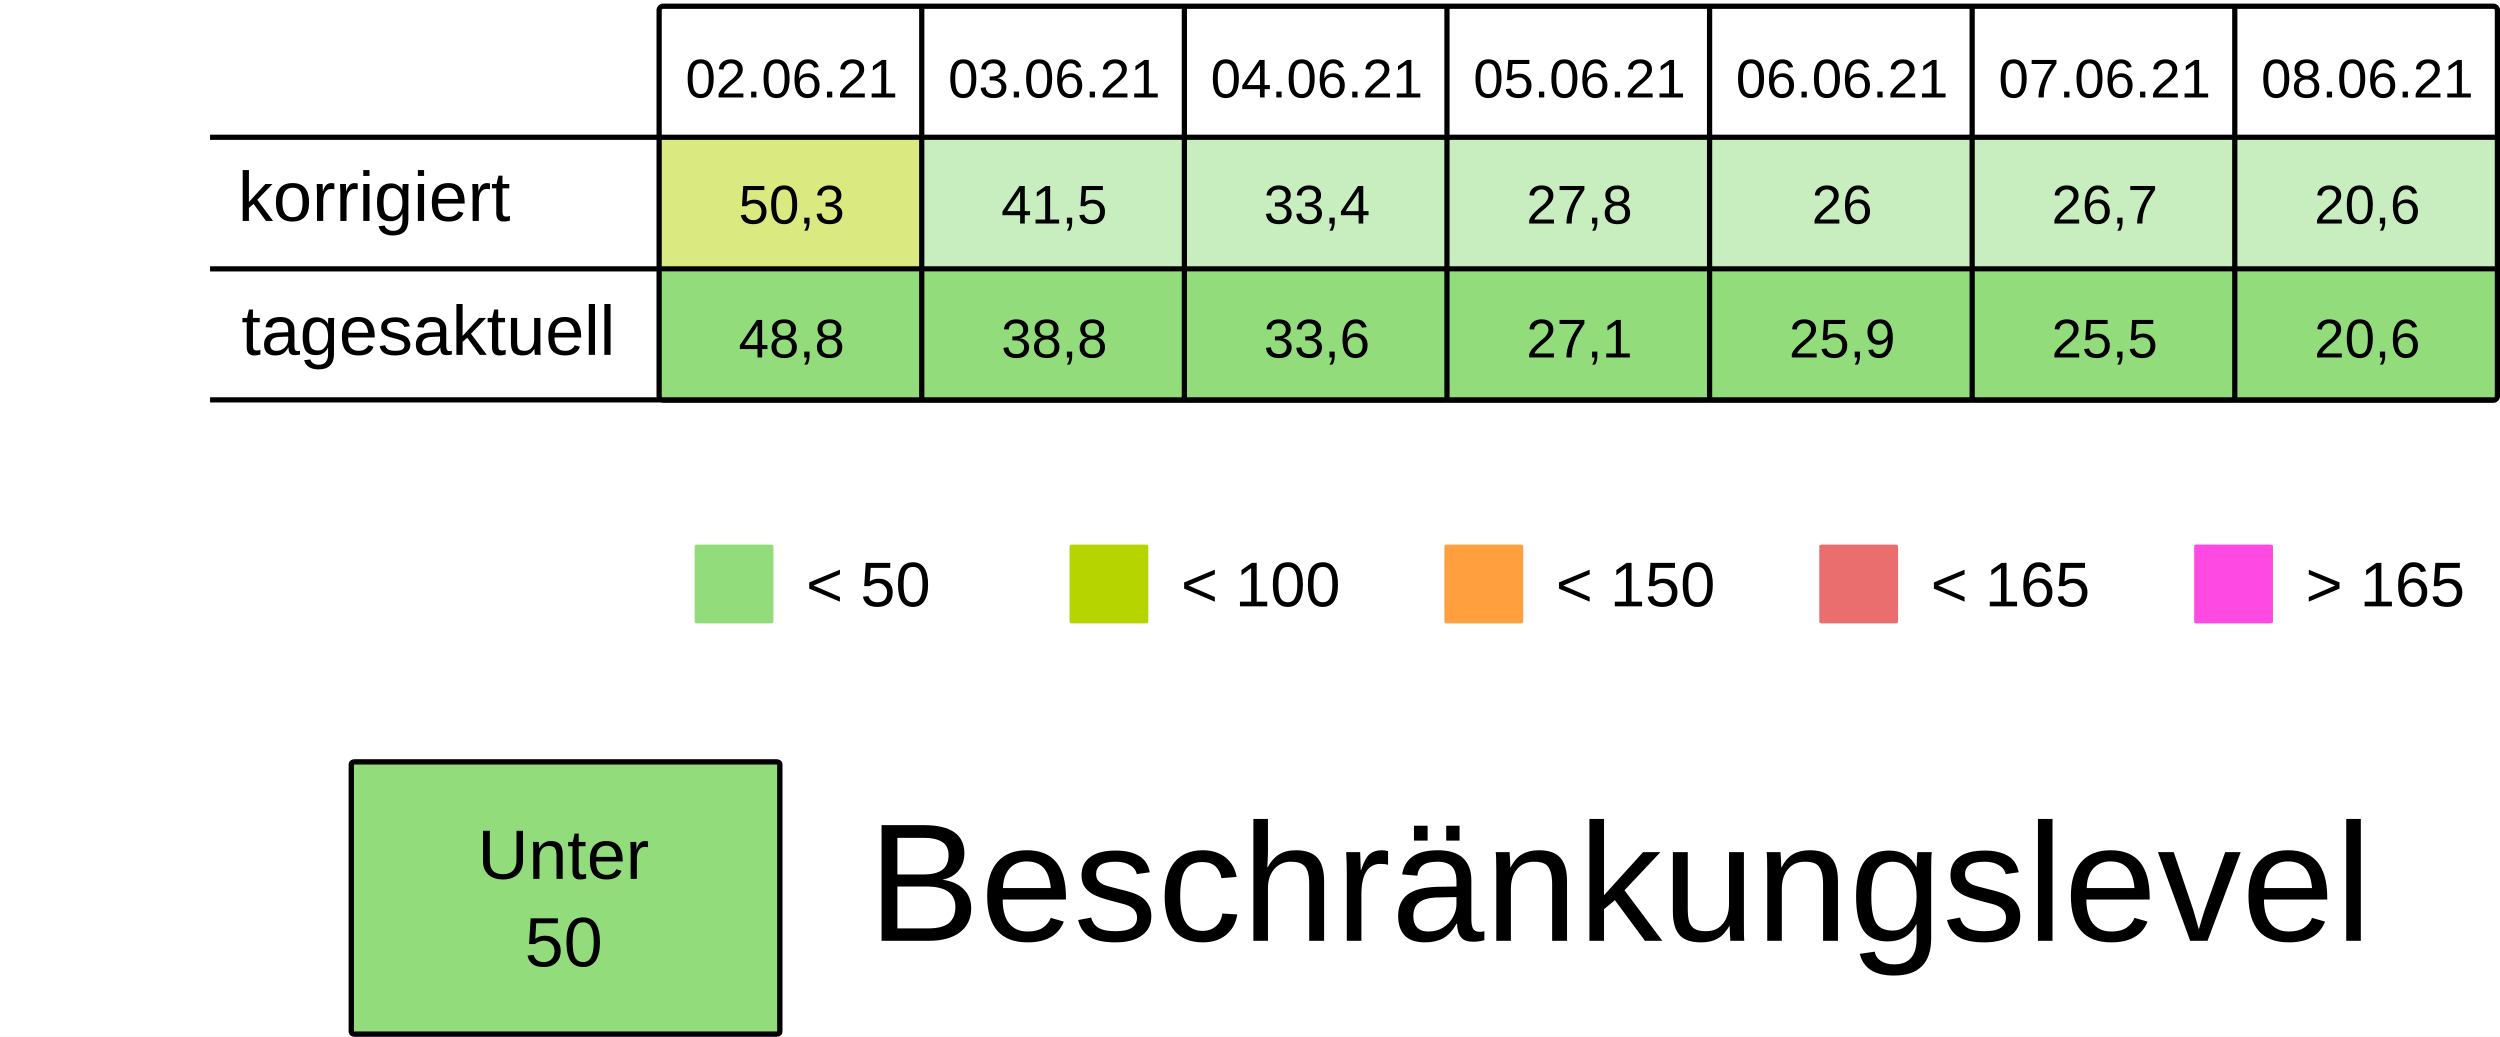
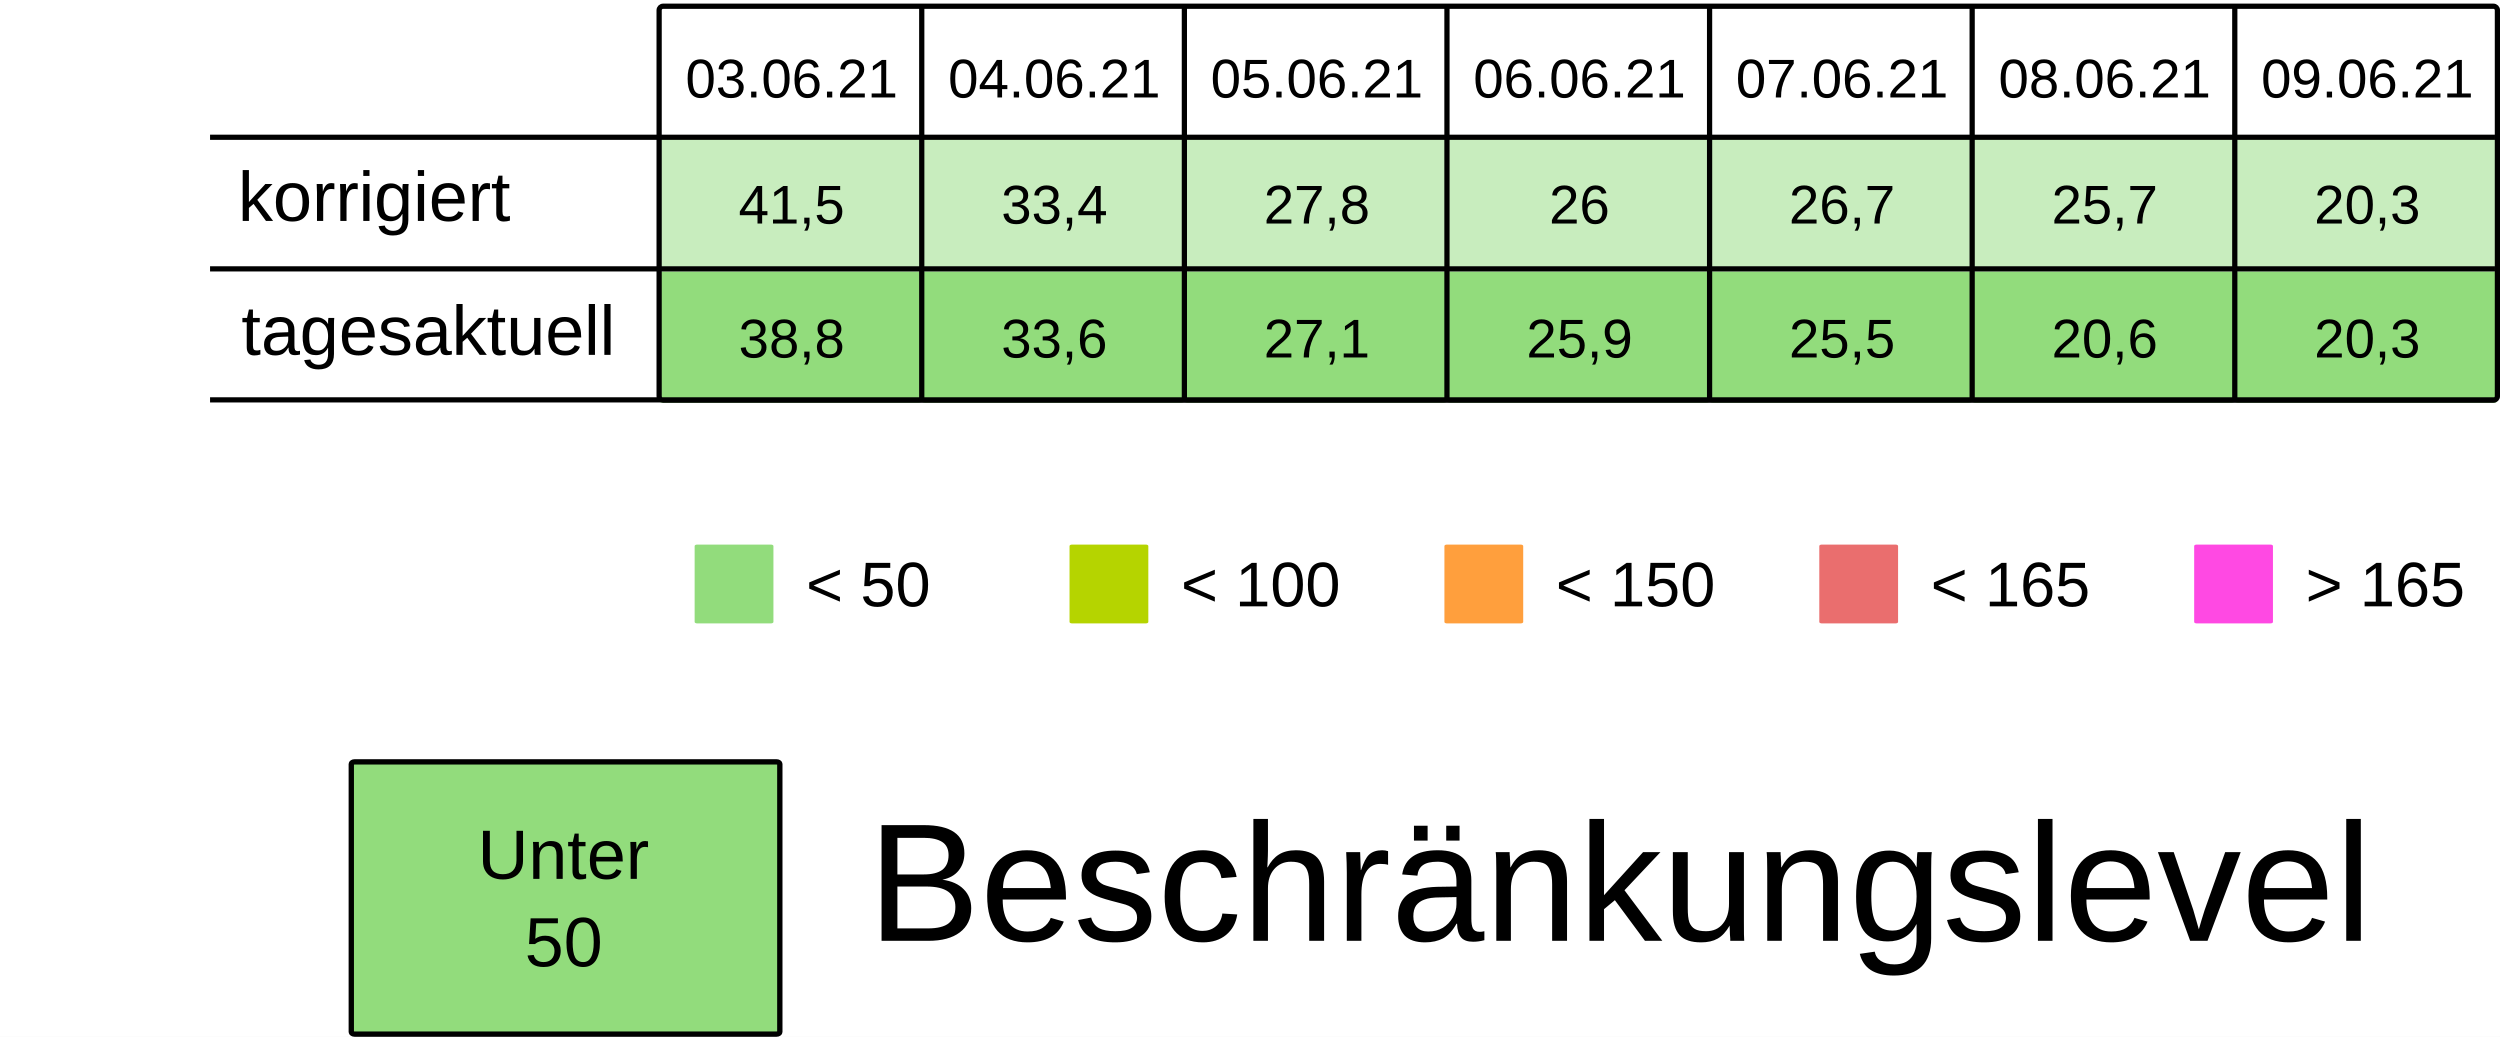
<svg xmlns="http://www.w3.org/2000/svg" viewBox="0 0 125.94 52.229" height="197.399" width="475.994">
  <rect width="100%" height="100%" x="-.001" fill="#fff" />
  <g transform="translate(-13.231 -25.355)">
-     <rect ry=".106" rx=".169" y="32.284" x="46.434" height="6.615" width="13.229" fill="#B5D4007F" />
+     <rect ry=".106" rx=".169" y="32.284" x="46.434" height="6.615" width="13.229" fill="#92dc7c7F" />
    <rect ry=".106" rx=".169" y="32.284" x="59.664" height="6.615" width="13.229" fill="#92dc7c7F" />
    <rect ry=".106" rx=".169" y="32.284" x="72.893" height="6.615" width="13.229" fill="#92dc7c7F" />
    <rect ry=".106" rx=".169" y="32.284" x="86.122" height="6.615" width="13.229" fill="#92dc7c7F" />
    <rect ry=".106" rx=".169" y="32.284" x="99.351" height="6.615" width="13.229" fill="#92dc7c7F" />
    <rect ry=".106" rx=".169" y="32.284" x="112.58" height="6.615" width="13.229" fill="#92dc7c7F" />
    <rect ry=".106" rx=".169" y="32.284" x="125.809" height="6.615" width="13.229" fill="#92dc7c7F" />
    <text y="30.266" x="53.113" style="line-height:125%;-inkscape-font-specification:Arial;text-align:center" font-weight="400" font-size="2.749" letter-spacing="0" word-spacing="0" font-family="Arial" text-anchor="middle" stroke-width=".064">
-       <tspan style="text-align:center" y="30.266" x="53.113">02.06.21</tspan>
+       <tspan style="text-align:center" y="30.266" x="53.113">03.06.21</tspan>
    </text>
    <text y="30.266" x="66.342" style="line-height:125%;-inkscape-font-specification:Arial;text-align:center" font-weight="400" font-size="2.749" letter-spacing="0" word-spacing="0" font-family="Arial" text-anchor="middle" stroke-width=".064">
-       <tspan style="text-align:center" y="30.266" x="66.342">03.06.21</tspan>
+       <tspan style="text-align:center" y="30.266" x="66.342">04.06.21</tspan>
    </text>
    <text y="30.266" x="79.571" style="line-height:125%;-inkscape-font-specification:Arial;text-align:center" font-weight="400" font-size="2.749" letter-spacing="0" word-spacing="0" font-family="Arial" text-anchor="middle" stroke-width=".064">
-       <tspan style="text-align:center" y="30.266" x="79.571">04.06.21</tspan>
+       <tspan style="text-align:center" y="30.266" x="79.571">05.06.21</tspan>
    </text>
    <text y="30.266" x="92.8" style="line-height:125%;-inkscape-font-specification:Arial;text-align:center" font-weight="400" font-size="2.749" letter-spacing="0" word-spacing="0" font-family="Arial" text-anchor="middle" stroke-width=".064">
-       <tspan style="text-align:center" y="30.266" x="92.8">05.06.21</tspan>
+       <tspan style="text-align:center" y="30.266" x="92.8">06.06.21</tspan>
    </text>
    <text y="30.266" x="106.029" style="line-height:125%;-inkscape-font-specification:Arial;text-align:center" font-weight="400" font-size="2.749" letter-spacing="0" word-spacing="0" font-family="Arial" text-anchor="middle" stroke-width=".064">
-       <tspan style="text-align:center" y="30.266" x="106.029">06.06.21</tspan>
+       <tspan style="text-align:center" y="30.266" x="106.029">07.06.21</tspan>
    </text>
    <text y="30.266" x="119.258" style="line-height:125%;-inkscape-font-specification:Arial;text-align:center" font-weight="400" font-size="2.749" letter-spacing="0" word-spacing="0" font-family="Arial" text-anchor="middle" stroke-width=".064">
-       <tspan style="text-align:center" y="30.266" x="119.258">07.06.21</tspan>
+       <tspan style="text-align:center" y="30.266" x="119.258">08.06.21</tspan>
    </text>
    <text y="30.266" x="132.488" style="line-height:125%;-inkscape-font-specification:Arial;text-align:center" font-weight="400" font-size="2.749" letter-spacing="0" word-spacing="0" font-family="Arial" text-anchor="middle" stroke-width=".064">
-       <tspan style="text-align:center" y="30.266" x="132.488">08.06.21</tspan>
+       <tspan style="text-align:center" y="30.266" x="132.488">09.06.21</tspan>
    </text>
    <text y="36.616" x="53.113" style="line-height:125%;-inkscape-font-specification:Arial;text-align:center" font-weight="400" font-size="2.749" letter-spacing="0" word-spacing="0" font-family="Arial" text-anchor="middle" stroke-width=".064">
-       <tspan style="text-align:center" y="36.616" x="53.113">50,3</tspan>
+       <tspan style="text-align:center" y="36.616" x="53.113">41,5</tspan>
    </text>
    <text y="36.616" x="66.342" style="line-height:125%;-inkscape-font-specification:Arial;text-align:center" font-weight="400" font-size="2.749" letter-spacing="0" word-spacing="0" font-family="Arial" text-anchor="middle" stroke-width=".064">
-       <tspan style="text-align:center" y="36.616" x="66.342">41,5</tspan>
+       <tspan style="text-align:center" y="36.616" x="66.342">33,4</tspan>
    </text>
    <text y="36.616" x="79.571" style="line-height:125%;-inkscape-font-specification:Arial;text-align:center" font-weight="400" font-size="2.749" letter-spacing="0" word-spacing="0" font-family="Arial" text-anchor="middle" stroke-width=".064">
-       <tspan style="text-align:center" y="36.616" x="79.571">33,4</tspan>
+       <tspan style="text-align:center" y="36.616" x="79.571">27,8</tspan>
    </text>
    <text y="36.616" x="92.8" style="line-height:125%;-inkscape-font-specification:Arial;text-align:center" font-weight="400" font-size="2.749" letter-spacing="0" word-spacing="0" font-family="Arial" text-anchor="middle" stroke-width=".064">
-       <tspan style="text-align:center" y="36.616" x="92.8">27,8</tspan>
+       <tspan style="text-align:center" y="36.616" x="92.8">26</tspan>
    </text>
    <text y="36.616" x="106.029" style="line-height:125%;-inkscape-font-specification:Arial;text-align:center" font-weight="400" font-size="2.749" letter-spacing="0" word-spacing="0" font-family="Arial" text-anchor="middle" stroke-width=".064">
-       <tspan style="text-align:center" y="36.616" x="106.029">26</tspan>
+       <tspan style="text-align:center" y="36.616" x="106.029">26,7</tspan>
    </text>
    <text y="36.616" x="119.258" style="line-height:125%;-inkscape-font-specification:Arial;text-align:center" font-weight="400" font-size="2.749" letter-spacing="0" word-spacing="0" font-family="Arial" text-anchor="middle" stroke-width=".064">
-       <tspan style="text-align:center" y="36.616" x="119.258">26,7</tspan>
+       <tspan style="text-align:center" y="36.616" x="119.258">25,7</tspan>
    </text>
    <text y="36.616" x="132.488" style="line-height:125%;-inkscape-font-specification:Arial;text-align:center" font-weight="400" font-size="2.749" letter-spacing="0" word-spacing="0" font-family="Arial" text-anchor="middle" stroke-width=".064">
-       <tspan style="text-align:center" y="36.616" x="132.488">20,6</tspan>
+       <tspan style="text-align:center" y="36.616" x="132.488">20,3</tspan>
    </text>
    <rect ry=".071" rx=".12" y="52.79" x="48.224" height="3.969" width="3.969" fill="#92dc7c" />
    <text y="55.896" x="53.84" style="line-height:125%;-inkscape-font-specification:Arial" font-weight="400" font-size="3.175" letter-spacing="0" word-spacing="0" font-family="Arial" stroke-width=".265">
      <tspan y="55.896" x="53.84">&lt; 50</tspan>
    </text>
    <rect ry=".071" rx=".12" y="52.79" x="67.11" height="3.969" width="3.969" fill="#B5D400" />
    <text y="55.896" x="72.726" style="line-height:125%;-inkscape-font-specification:Arial" font-weight="400" font-size="3.175" letter-spacing="0" word-spacing="0" font-family="Arial" stroke-width=".265">
      <tspan y="55.896" x="72.726">&lt; 100</tspan>
    </text>
    <rect ry=".071" rx=".12" y="52.79" x="104.88" height="3.969" width="3.969" fill="#ea6e6e" />
    <text y="55.896" x="110.496" style="line-height:125%;-inkscape-font-specification:Arial" font-weight="400" font-size="3.175" letter-spacing="0" word-spacing="0" font-family="Arial" stroke-width=".265">
      <tspan y="55.896" x="110.496">&lt; 165</tspan>
    </text>
    <rect ry=".071" rx=".12" y="52.79" x="123.765" height="3.969" width="3.969" fill="#FF49E3" />
    <text y="55.896" x="129.381" style="line-height:125%;-inkscape-font-specification:Arial" font-weight="400" font-size="3.175" letter-spacing="0" word-spacing="0" font-family="Arial" stroke-width=".265">
      <tspan y="55.896" x="129.381">&gt; 165</tspan>
    </text>
    <rect ry=".071" rx=".12" y="52.79" x="85.995" height="3.969" width="3.969" fill="#ff9f3d" />
    <text y="55.896" x="91.61" style="line-height:125%;-inkscape-font-specification:Arial" font-weight="400" font-size="3.175" letter-spacing="0" word-spacing="0" font-family="Arial" stroke-width=".265">
      <tspan y="55.896" x="91.61">&lt; 150</tspan>
    </text>
    <rect ry=".106" rx=".169" y="39.031" x="46.435" height="6.615" width="13.229" fill="#92dc7c" />
    <rect ry=".106" rx=".169" y="39.031" x="59.665" height="6.615" width="13.229" fill="#92dc7c" />
    <rect ry=".106" rx=".169" y="39.031" x="72.894" height="6.615" width="13.229" fill="#92dc7c" />
    <rect ry=".106" rx=".169" y="39.031" x="86.123" height="6.615" width="13.229" fill="#92dc7c" />
    <rect ry=".106" rx=".169" y="39.031" x="99.352" height="6.615" width="13.229" fill="#92dc7c" />
    <rect ry=".106" rx=".169" y="39.031" x="112.581" height="6.615" width="13.229" fill="#92dc7c" />
    <rect ry=".106" rx=".169" y="39.031" x="125.81" height="6.615" width="13.229" fill="#92dc7c" />
    <text y="43.363" x="53.114" style="line-height:125%;-inkscape-font-specification:Arial;text-align:center" font-weight="400" font-size="2.749" letter-spacing="0" word-spacing="0" font-family="Arial" text-anchor="middle" stroke-width=".064">
-       <tspan style="text-align:center" y="43.363" x="53.114">48,8</tspan>
+       <tspan style="text-align:center" y="43.363" x="53.114">38,8</tspan>
    </text>
    <text y="43.363" x="66.343" style="line-height:125%;-inkscape-font-specification:Arial;text-align:center" font-weight="400" font-size="2.749" letter-spacing="0" word-spacing="0" font-family="Arial" text-anchor="middle" stroke-width=".064">
-       <tspan style="text-align:center" y="43.363" x="66.343">38,8</tspan>
+       <tspan style="text-align:center" y="43.363" x="66.343">33,6</tspan>
    </text>
    <text y="43.363" x="79.572" style="line-height:125%;-inkscape-font-specification:Arial;text-align:center" font-weight="400" font-size="2.749" letter-spacing="0" word-spacing="0" font-family="Arial" text-anchor="middle" stroke-width=".064">
-       <tspan style="text-align:center" y="43.363" x="79.572">33,6</tspan>
+       <tspan style="text-align:center" y="43.363" x="79.572">27,1</tspan>
    </text>
    <text y="43.363" x="92.801" style="line-height:125%;-inkscape-font-specification:Arial;text-align:center" font-weight="400" font-size="2.749" letter-spacing="0" word-spacing="0" font-family="Arial" text-anchor="middle" stroke-width=".064">
-       <tspan style="text-align:center" y="43.363" x="92.801">27,1</tspan>
+       <tspan style="text-align:center" y="43.363" x="92.801">25,9</tspan>
    </text>
    <text y="43.363" x="106.03" style="line-height:125%;-inkscape-font-specification:Arial;text-align:center" font-weight="400" font-size="2.749" letter-spacing="0" word-spacing="0" font-family="Arial" text-anchor="middle" stroke-width=".064">
-       <tspan style="text-align:center" y="43.363" x="106.03">25,9</tspan>
+       <tspan style="text-align:center" y="43.363" x="106.03">25,5</tspan>
    </text>
    <text y="43.363" x="119.259" style="line-height:125%;-inkscape-font-specification:Arial;text-align:center" font-weight="400" font-size="2.749" letter-spacing="0" word-spacing="0" font-family="Arial" text-anchor="middle" stroke-width=".064">
-       <tspan style="text-align:center" y="43.363" x="119.259">25,5</tspan>
+       <tspan style="text-align:center" y="43.363" x="119.259">20,6</tspan>
    </text>
    <text y="43.363" x="132.489" style="line-height:125%;-inkscape-font-specification:Arial;text-align:center" font-weight="400" font-size="2.749" letter-spacing="0" word-spacing="0" font-family="Arial" text-anchor="middle" stroke-width=".064">
-       <tspan style="text-align:center" y="43.363" x="132.489">20,6</tspan>
+       <tspan style="text-align:center" y="43.363" x="132.489">20,3</tspan>
    </text>
    <text style="line-height:125%;-inkscape-font-specification:Arial" x="25.224" y="36.483" font-weight="400" font-size="3.528" font-family="Arial" letter-spacing="0" word-spacing="0" stroke-width=".265">
      <tspan x="25.224" y="36.483">korrigiert</tspan>
    </text>
    <text style="line-height:125%;-inkscape-font-specification:Arial" x="25.396" y="43.23" font-weight="400" font-size="3.528" font-family="Arial" letter-spacing="0" word-spacing="0" stroke-width=".265">
      <tspan x="25.396" y="43.23">tagesaktuell</tspan>
    </text>
    <path d="M59.665 25.802v19.844zm13.23 0v19.844zm13.228 0v19.844zm13.23 0v19.844zm13.228 0v19.844zm13.23 0v19.844zM23.812 32.27h115.096zm0 6.629h115.096zm0 6.6h115.096zm22.823-19.83h92.206c.11 0 .2.09.2.2v19.445a.2.2 0 01-.2.2H46.635a.2.2 0 01-.2-.2V25.869c0-.11.089-.2.2-.2z" fill="none" stroke="#000" stroke-width=".264" />
    <rect ry=".108" rx=".169" y="63.735" x="30.927" height="13.715" width="21.588" fill="#92dc7c" stroke-miterlimit="0" stroke="#000" stroke-width=".269" />
    <text y="69.629" x="41.626" style="line-height:125%;-inkscape-font-specification:Arial;text-align:center" font-weight="400" font-size="3.528" letter-spacing="0" word-spacing="0" font-family="Arial" text-anchor="middle" stroke-width=".265">
      <tspan style="text-align:center" y="69.629" x="42.1">Unter</tspan>
      <tspan style="text-align:center" y="74.038" x="41.626">50</tspan>
    </text>
    <text style="line-height:125%;-inkscape-font-specification:Arial" x="56.955" y="72.75" font-weight="400" font-size="8.467" font-family="Arial" letter-spacing="0" word-spacing="0" stroke-width=".265">
      <tspan x="56.955" y="72.75">Beschränkungslevel</tspan>
    </text>
  </g>
</svg>
